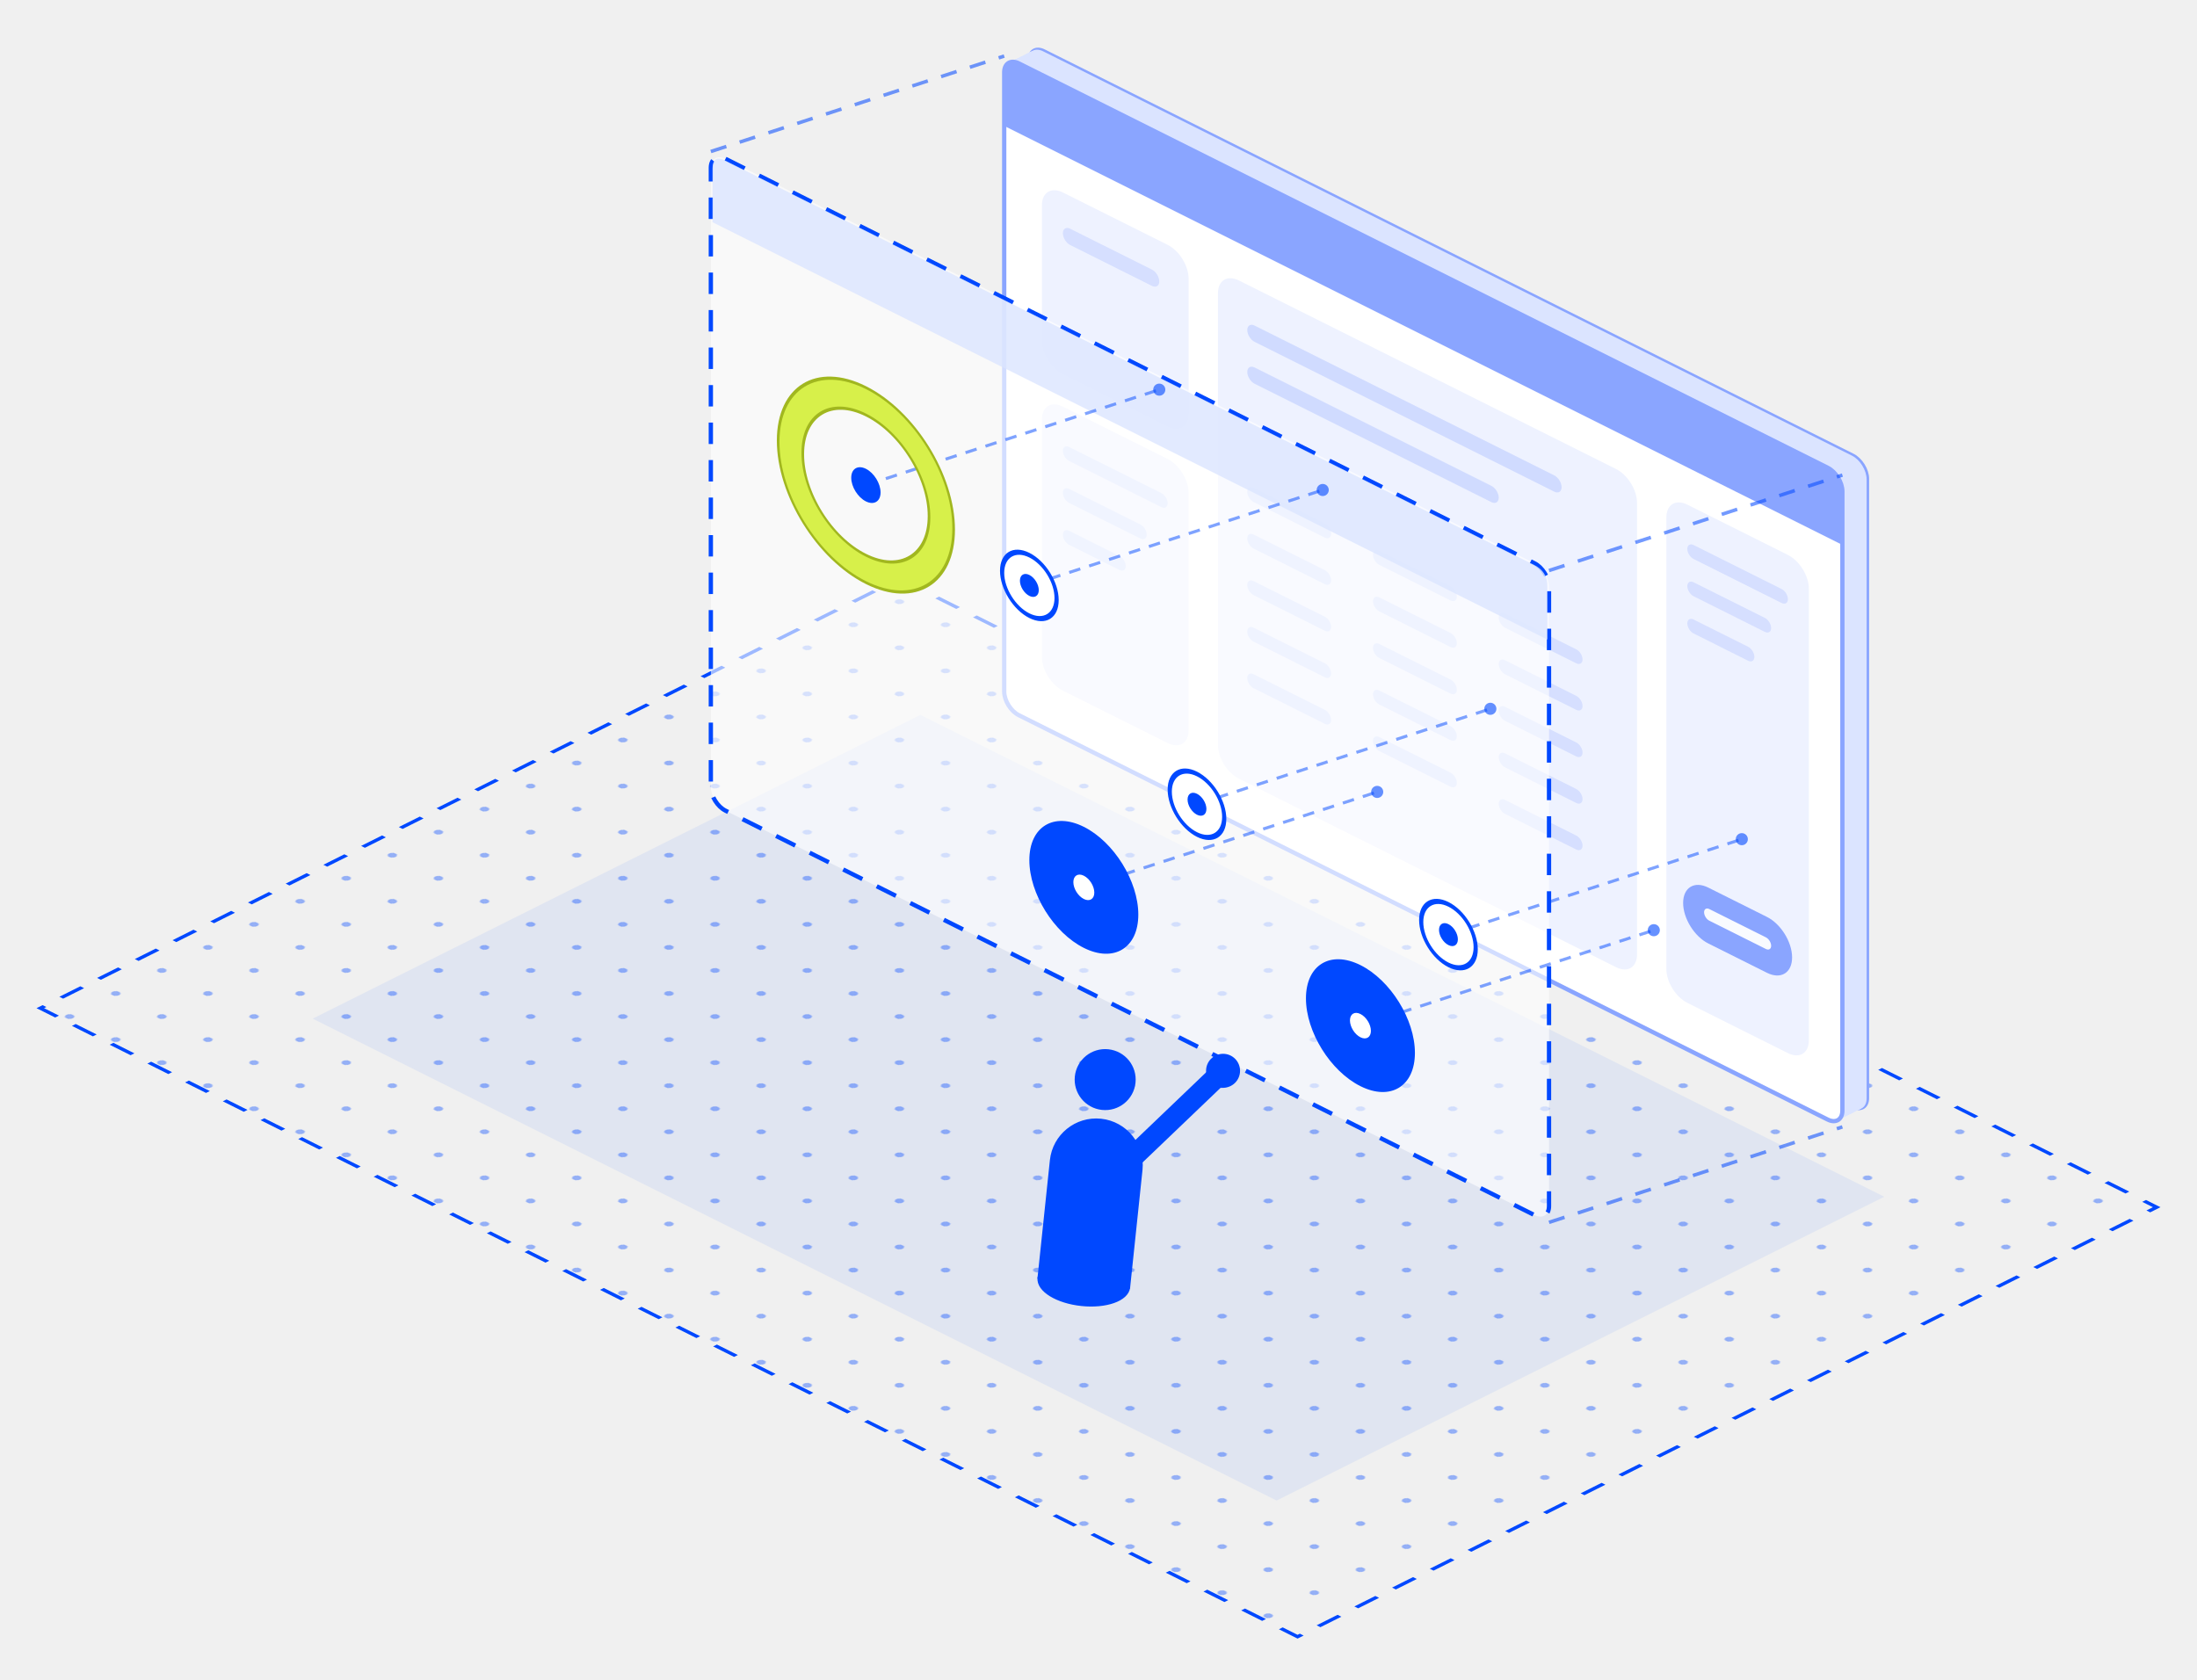
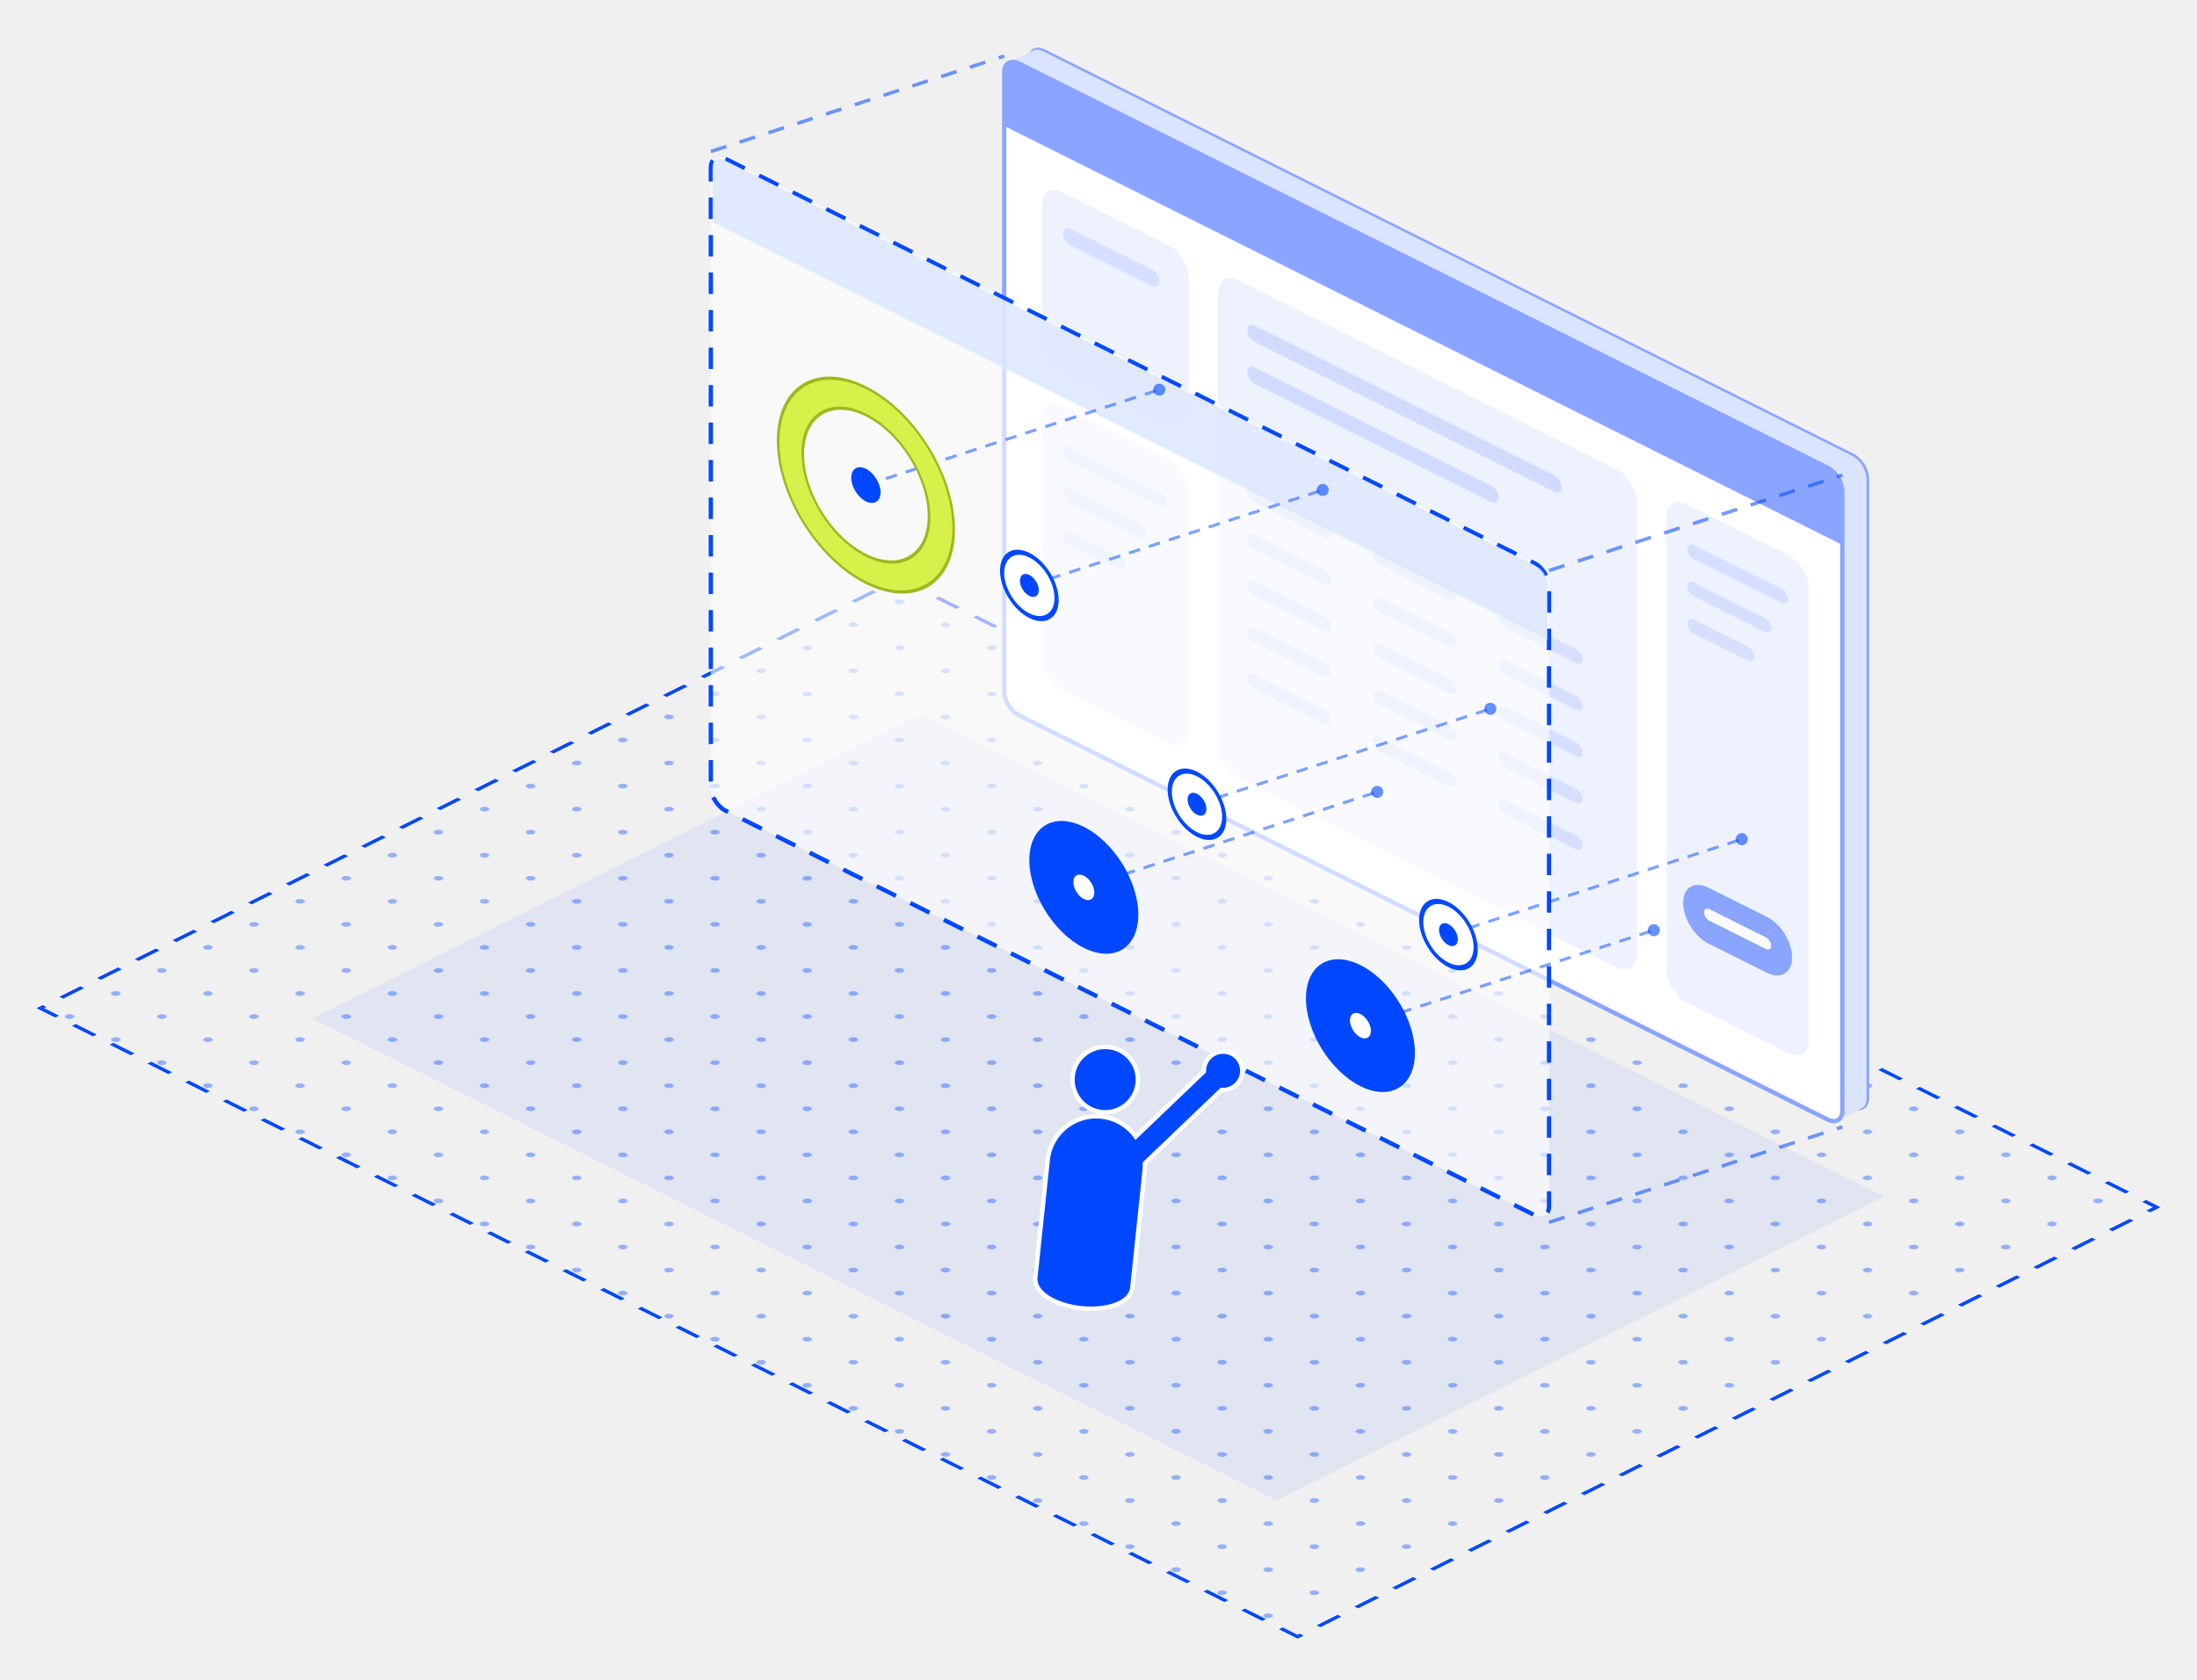
<svg xmlns="http://www.w3.org/2000/svg" width="820" height="627" viewBox="0 101 820 627" role="img" aria-label="Isometric illustration for Expertise. A product screen stands quietly at the back in pale tones. In front, a clear sheet floats forward, joined to it by dashed lines, carrying only the problems, each marked where it sits on the product. The marks come in three sizes by how much each one hurts: small rings, solid discs, and one large lime ring for the worst. Fine dashed lines drop each mark back to its place on the screen. A solid blue Tcules person stands on the pale tint in front, pointing at the clear sheet." style="display: block">
  <style>.sm rect,.sm path,.sm circle{vector-effect:non-scaling-stroke}</style>
  <g transform="translate(410 410) scale(0.869) translate(-468.5 -366.5)">
    <defs>
      <pattern id="floorDots" width="22" height="22" patternUnits="userSpaceOnUse">
        <circle cx="11" cy="11" r="1.6" fill="#0048FF" fill-opacity="0.38" />
      </pattern>
    </defs>
    <g transform="matrix(0.9 0.45 -0.9 0.45 383.0 259.5)">
      <rect width="600" height="410" fill="url(#floorDots)" />
      <rect width="600" height="410" fill="none" stroke="#0048FF" stroke-width="1.8" stroke-dasharray="10 8" />
      <rect x="70" y="60" width="460" height="290" fill="#0048FF" fill-opacity="0.07" />
    </g>
    <g class="sm" transform="matrix(0.9 0.45 0 1 438.8 29.6)">
      <rect width="400" height="280" rx="7" fill="#DBE4FF" stroke="#8AA5FF" stroke-width="1.2" />
    </g>
    <g class="sm" transform="matrix(0.9 0.45 0 1 438.4 29.8)">
      <rect width="400" height="280" rx="7" fill="#DBE4FF" />
    </g>
    <g class="sm" transform="matrix(0.9 0.45 0 1 437.9 30.1)">
      <rect width="400" height="280" rx="7" fill="#DBE4FF" />
    </g>
    <g class="sm" transform="matrix(0.9 0.45 0 1 437.4 30.3)">
      <rect width="400" height="280" rx="7" fill="#DBE4FF" />
    </g>
    <g class="sm" transform="matrix(0.9 0.45 0 1 437.0 30.5)">
      <rect width="400" height="280" rx="7" fill="#DBE4FF" />
    </g>
    <g class="sm" transform="matrix(0.9 0.45 0 1 436.6 30.7)">
      <rect width="400" height="280" rx="7" fill="#DBE4FF" />
    </g>
    <g class="sm" transform="matrix(0.9 0.45 0 1 436.1 30.9)">
      <rect width="400" height="280" rx="7" fill="#DBE4FF" />
    </g>
    <g class="sm" transform="matrix(0.9 0.45 0 1 435.6 31.2)">
      <rect width="400" height="280" rx="7" fill="#DBE4FF" />
    </g>
    <g class="sm" transform="matrix(0.9 0.45 0 1 435.2 31.4)">
      <rect width="400" height="280" rx="7" fill="#DBE4FF" />
    </g>
    <g class="sm" transform="matrix(0.9 0.45 0 1 434.8 31.6)">
      <rect width="400" height="280" rx="7" fill="#DBE4FF" />
    </g>
    <g class="sm" transform="matrix(0.9 0.45 0 1 434.3 31.9)">
      <rect width="400" height="280" rx="7" fill="#DBE4FF" />
    </g>
    <g class="sm" transform="matrix(0.9 0.45 0 1 433.9 32.1)">
      <rect width="400" height="280" rx="7" fill="#DBE4FF" />
    </g>
    <g class="sm" transform="matrix(0.9 0.45 0 1 433.4 32.3)">
      <rect width="400" height="280" rx="7" fill="#DBE4FF" />
    </g>
    <g class="sm" transform="matrix(0.9 0.45 0 1 432.9 32.5)">
      <rect width="400" height="280" rx="7" fill="#DBE4FF" />
    </g>
    <g class="sm" transform="matrix(0.9 0.45 0 1 432.5 32.8)">
      <rect width="400" height="280" rx="7" fill="#DBE4FF" />
    </g>
    <g class="sm" transform="matrix(0.9 0.45 0 1 432.1 33.0)">
      <rect width="400" height="280" rx="7" fill="#DBE4FF" />
    </g>
    <g class="sm" transform="matrix(0.9 0.45 0 1 431.6 33.2)">
      <rect width="400" height="280" rx="7" fill="#DBE4FF" />
    </g>
    <g class="sm" transform="matrix(0.9 0.45 0 1 431.1 33.4)">
      <rect width="400" height="280" rx="7" fill="#DBE4FF" />
    </g>
    <g class="sm" transform="matrix(0.9 0.45 0 1 430.7 33.6)">
      <rect width="400" height="280" rx="7" fill="#DBE4FF" />
    </g>
    <g class="sm" transform="matrix(0.9 0.45 0 1 430.2 33.9)">
      <rect width="400" height="280" rx="7" fill="#DBE4FF" />
    </g>
    <g class="sm" transform="matrix(0.9 0.45 0 1 429.8 34.1)">
      <rect width="400" height="280" rx="7" fill="#DBE4FF" />
    </g>
    <g class="sm" transform="matrix(0.9 0.45 0 1 429.4 34.3)">
      <rect width="400" height="280" rx="7" fill="#DBE4FF" />
    </g>
    <g class="sm" transform="matrix(0.9 0.45 0 1 428.9 34.6)">
      <rect width="400" height="280" rx="7" fill="#DBE4FF" />
    </g>
    <g class="sm" transform="matrix(0.9 0.45 0 1 428.4 34.8)">
      <rect width="400" height="280" rx="7" fill="#DBE4FF" />
    </g>
    <g class="sm" transform="matrix(0.9 0.45 0 1 428.0 35.0)">
      <rect width="400" height="280" rx="7" fill="#FFFFFF" stroke="#8AA5FF" stroke-width="1.6" />
      <path d="M0 30 V7 Q0 0 7 0 H393 Q400 0 400 7 V30 Z" fill="#8AA5FF" />
      <rect x="18" y="46" width="70" height="78" rx="10" fill="#EEF2FF" />
      <rect x="28.0" y="60.0" width="46.0" height="7.0" rx="3.50" fill="#B8C8FF" fill-opacity="0.45" />
      <rect x="102" y="46" width="200" height="214" rx="10" fill="#EEF2FF" />
      <rect x="116.0" y="62.0" width="150.0" height="7.0" rx="3.50" fill="#B8C8FF" fill-opacity="0.55" />
      <rect x="116.0" y="80.0" width="120.0" height="7.0" rx="3.50" fill="#B8C8FF" fill-opacity="0.55" />
      <rect x="116.0" y="132.0" width="40.0" height="6.0" rx="3.00" fill="#B8C8FF" fill-opacity="0.45" />
      <rect x="176.0" y="132.0" width="40.0" height="6.0" rx="3.00" fill="#B8C8FF" fill-opacity="0.45" />
      <rect x="236.0" y="132.0" width="40.0" height="6.0" rx="3.00" fill="#B8C8FF" fill-opacity="0.45" />
      <rect x="116.0" y="152.0" width="40.0" height="6.0" rx="3.00" fill="#B8C8FF" fill-opacity="0.45" />
      <rect x="176.0" y="152.0" width="40.0" height="6.0" rx="3.00" fill="#B8C8FF" fill-opacity="0.45" />
      <rect x="236.0" y="152.0" width="40.0" height="6.0" rx="3.00" fill="#B8C8FF" fill-opacity="0.45" />
      <rect x="116.0" y="172.0" width="40.0" height="6.0" rx="3.00" fill="#B8C8FF" fill-opacity="0.45" />
      <rect x="176.0" y="172.0" width="40.0" height="6.0" rx="3.00" fill="#B8C8FF" fill-opacity="0.45" />
      <rect x="236.0" y="172.0" width="40.0" height="6.0" rx="3.00" fill="#B8C8FF" fill-opacity="0.45" />
      <rect x="116.0" y="192.0" width="40.0" height="6.0" rx="3.00" fill="#B8C8FF" fill-opacity="0.45" />
      <rect x="176.0" y="192.0" width="40.0" height="6.0" rx="3.00" fill="#B8C8FF" fill-opacity="0.45" />
      <rect x="236.0" y="192.0" width="40.0" height="6.0" rx="3.00" fill="#B8C8FF" fill-opacity="0.45" />
      <rect x="116.0" y="212.0" width="40.0" height="6.0" rx="3.00" fill="#B8C8FF" fill-opacity="0.45" />
      <rect x="176.0" y="212.0" width="40.0" height="6.0" rx="3.00" fill="#B8C8FF" fill-opacity="0.45" />
      <rect x="236.0" y="212.0" width="40.0" height="6.0" rx="3.00" fill="#B8C8FF" fill-opacity="0.45" />
      <rect x="18" y="138" width="70" height="122" rx="10" fill="#EEF2FF" />
      <rect x="28.0" y="154.0" width="50.0" height="6.0" rx="3.00" fill="#B8C8FF" fill-opacity="0.4" />
      <rect x="28.0" y="172.0" width="40.0" height="6.0" rx="3.00" fill="#B8C8FF" fill-opacity="0.4" />
      <rect x="28.0" y="190.0" width="30.0" height="6.0" rx="3.00" fill="#B8C8FF" fill-opacity="0.4" />
      <rect x="316" y="46" width="68" height="214" rx="10" fill="#EEF2FF" />
      <rect x="326.0" y="62.0" width="48.0" height="6.0" rx="3.00" fill="#B8C8FF" fill-opacity="0.45" />
      <rect x="326.0" y="78.0" width="40.0" height="6.0" rx="3.00" fill="#B8C8FF" fill-opacity="0.45" />
      <rect x="326.0" y="94.0" width="32.0" height="6.0" rx="3.00" fill="#B8C8FF" fill-opacity="0.45" />
      <rect x="324" y="206" width="52" height="24" rx="12" fill="#8AA5FF" />
      <rect x="334.0" y="215.0" width="32.0" height="5.0" rx="2.50" fill="#FFFFFF" fill-opacity="0.95" />
    </g>
    <path d="M302.0 76.0 L428.0 35.0" stroke="#0048FF" stroke-opacity="0.55" stroke-width="1.5" stroke-dasharray="7 6" />
    <path d="M662.0 256.0 L788.0 215.0" stroke="#0048FF" stroke-opacity="0.55" stroke-width="1.5" stroke-dasharray="7 6" />
    <path d="M662.0 536.0 L788.0 495.0" stroke="#0048FF" stroke-opacity="0.55" stroke-width="1.5" stroke-dasharray="7 6" />
    <g class="sm" transform="matrix(0.9 0.45 0 1 302.0 76.0)">
      <rect width="400" height="280" rx="7" fill="#FFFFFF" fill-opacity="0.62" stroke="#0048FF" stroke-width="1.6" stroke-dasharray="8 6" />
      <path d="M0.8 30 V7 Q0.8 0.8 7 0.8 H393 Q399.2 0.8 399.2 7 V30 Z" fill="#DBE4FF" fill-opacity="0.8" />
    </g>
    <path d="M368.6 219.3 L494.6 178.3" stroke="#0048FF" stroke-opacity="0.5" stroke-width="1.3" stroke-dasharray="5 4" />
    <circle cx="494.6" cy="178.3" r="2.6" fill="#0048FF" fill-opacity="0.6" />
    <path d="M438.8 262.4 L564.8 221.4" stroke="#0048FF" stroke-opacity="0.5" stroke-width="1.3" stroke-dasharray="5 4" />
    <circle cx="564.8" cy="221.4" r="2.6" fill="#0048FF" fill-opacity="0.6" />
    <path d="M510.8 356.4 L636.8 315.4" stroke="#0048FF" stroke-opacity="0.5" stroke-width="1.3" stroke-dasharray="5 4" />
    <circle cx="636.8" cy="315.4" r="2.6" fill="#0048FF" fill-opacity="0.6" />
    <path d="M618.8 412.4 L744.8 371.4" stroke="#0048FF" stroke-opacity="0.5" stroke-width="1.3" stroke-dasharray="5 4" />
    <circle cx="744.8" cy="371.4" r="2.6" fill="#0048FF" fill-opacity="0.6" />
    <path d="M462.2 392.1 L588.2 351.1" stroke="#0048FF" stroke-opacity="0.5" stroke-width="1.3" stroke-dasharray="5 4" />
    <circle cx="588.2" cy="351.1" r="2.6" fill="#0048FF" fill-opacity="0.6" />
    <path d="M581.0 451.5 L707.0 410.5" stroke="#0048FF" stroke-opacity="0.5" stroke-width="1.3" stroke-dasharray="5 4" />
    <circle cx="707.0" cy="410.5" r="2.6" fill="#0048FF" fill-opacity="0.6" />
    <g transform="matrix(0.9 0.45 0 1 302.0 76.0)">
      <circle cx="74" cy="110" r="36" fill="none" stroke="#A1B71F" stroke-width="13" />
      <circle cx="74" cy="110" r="36" fill="none" stroke="#D7F04A" stroke-width="10.5" />
      <circle cx="74" cy="110" r="7" fill="#0048FF" />
      <circle cx="152" cy="118" r="13" fill="#FFFFFF" stroke="#0048FF" stroke-width="2" />
      <circle cx="152" cy="118" r="4.5" fill="#0048FF" />
      <circle cx="232" cy="176" r="13" fill="#FFFFFF" stroke="#0048FF" stroke-width="2" />
      <circle cx="232" cy="176" r="4.5" fill="#0048FF" />
      <circle cx="352" cy="178" r="13" fill="#FFFFFF" stroke="#0048FF" stroke-width="2" />
      <circle cx="352" cy="178" r="4.5" fill="#0048FF" />
      <circle cx="178" cy="236" r="26" fill="#0048FF" />
      <circle cx="178" cy="236" r="5" fill="#FFFFFF" />
      <circle cx="310" cy="236" r="26" fill="#0048FF" />
      <circle cx="310" cy="236" r="5" fill="#FFFFFF" />
    </g>
+     <g fill="none" stroke="#FFFFFF" stroke-linecap="round" stroke-linejoin="round">
+       <g transform="rotate(6 462.2 561.9)">
+         <path d="M443.3 561.9 V511.1 A18.9 18.9 0 0 1 481.1 511.1 V561.9 Z" stroke-width="6" />
+         <ellipse cx="462.2" cy="561.9" rx="18.9" ry="9.0" stroke-width="6" />
+         <circle cx="462.2" cy="474.2" r="13.1" stroke-width="3.8" />
+       </g>
+       <path d="M475.9 515.0 L522.0 470.9" stroke-width="12.9" />
+       <circle cx="522.0" cy="470.9" r="7.3" stroke-width="3.8" />
+     </g>
    <g transform="rotate(6 462.2 561.9)">
      <path d="M443.3 561.9 V511.1 A18.9 18.9 0 0 1 481.1 511.1 V561.9 Z" fill="#0048FF" stroke="#0048FF" stroke-width="2.2" stroke-linejoin="round" />
      <ellipse cx="462.2" cy="561.9" rx="18.9" ry="9.0" fill="#0048FF" stroke="#0048FF" stroke-width="2.2" />
      <circle cx="462.2" cy="474.2" r="13.1" fill="#0048FF" />
    </g>
    <path d="M475.9 515.0 L522.0 470.9" stroke="#0048FF" stroke-width="9.1" stroke-linecap="round" />
    <circle cx="522.0" cy="470.9" r="7.3" fill="#0048FF" />
  </g>
</svg>
